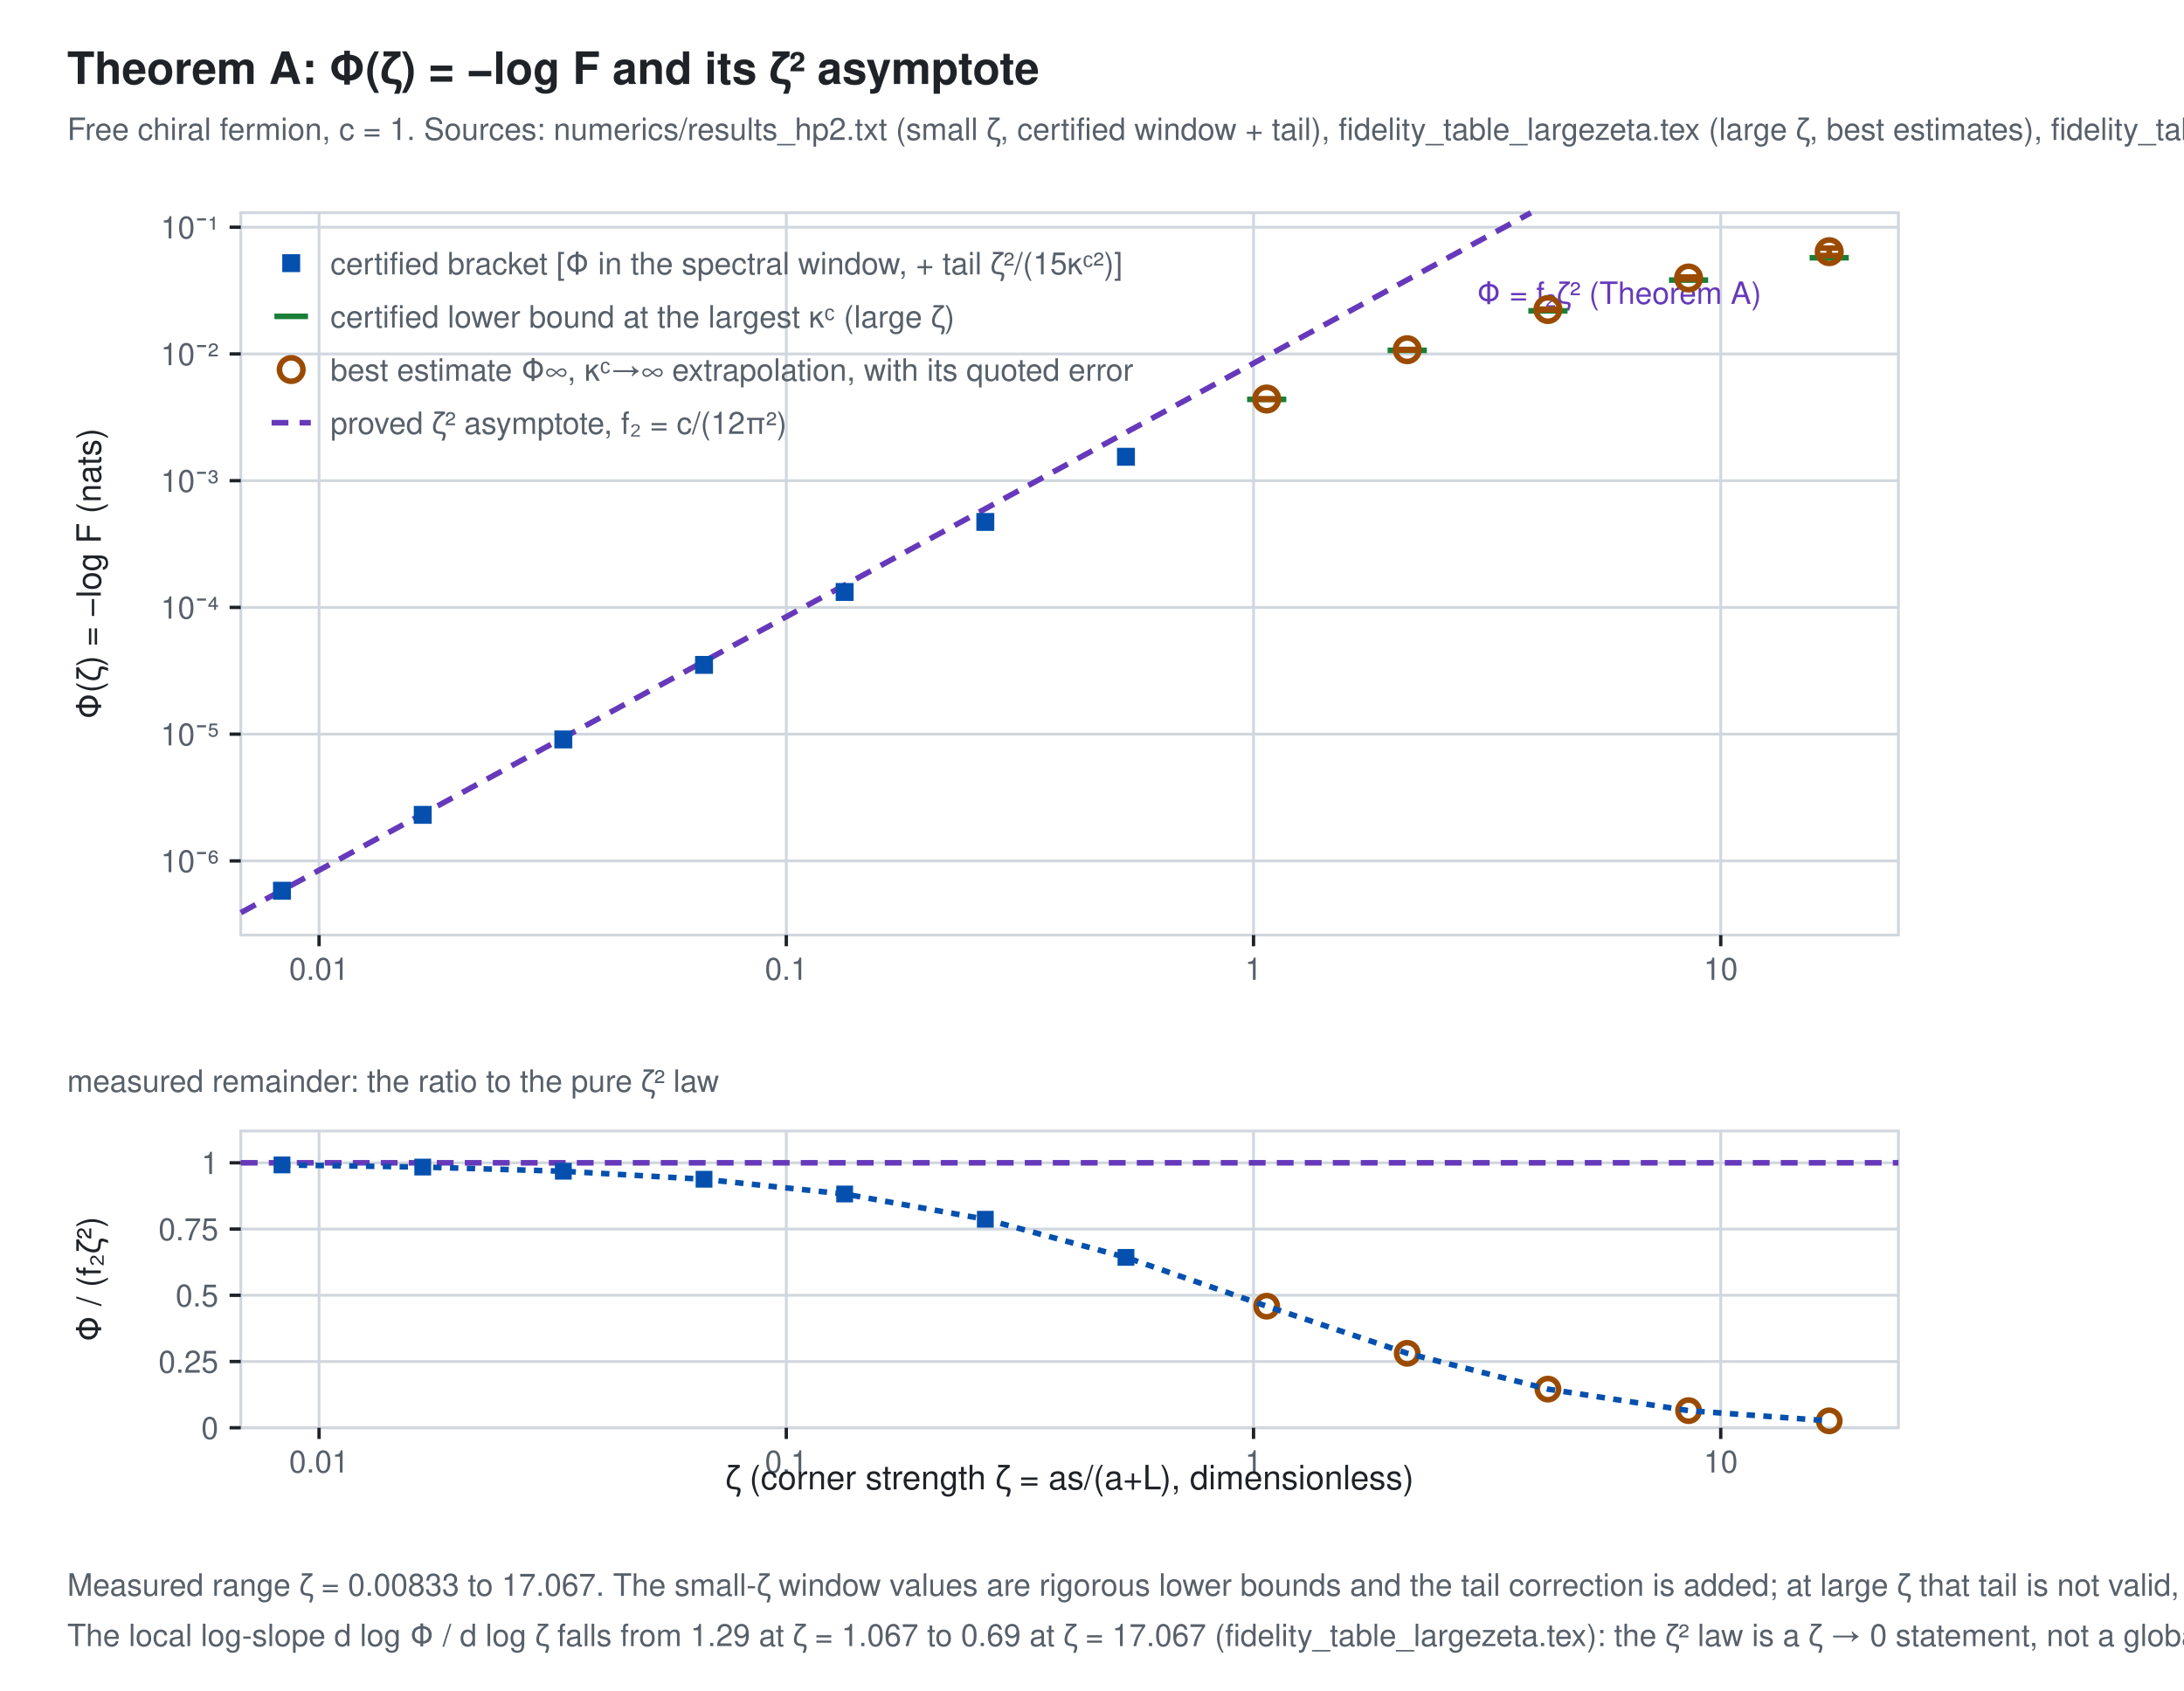
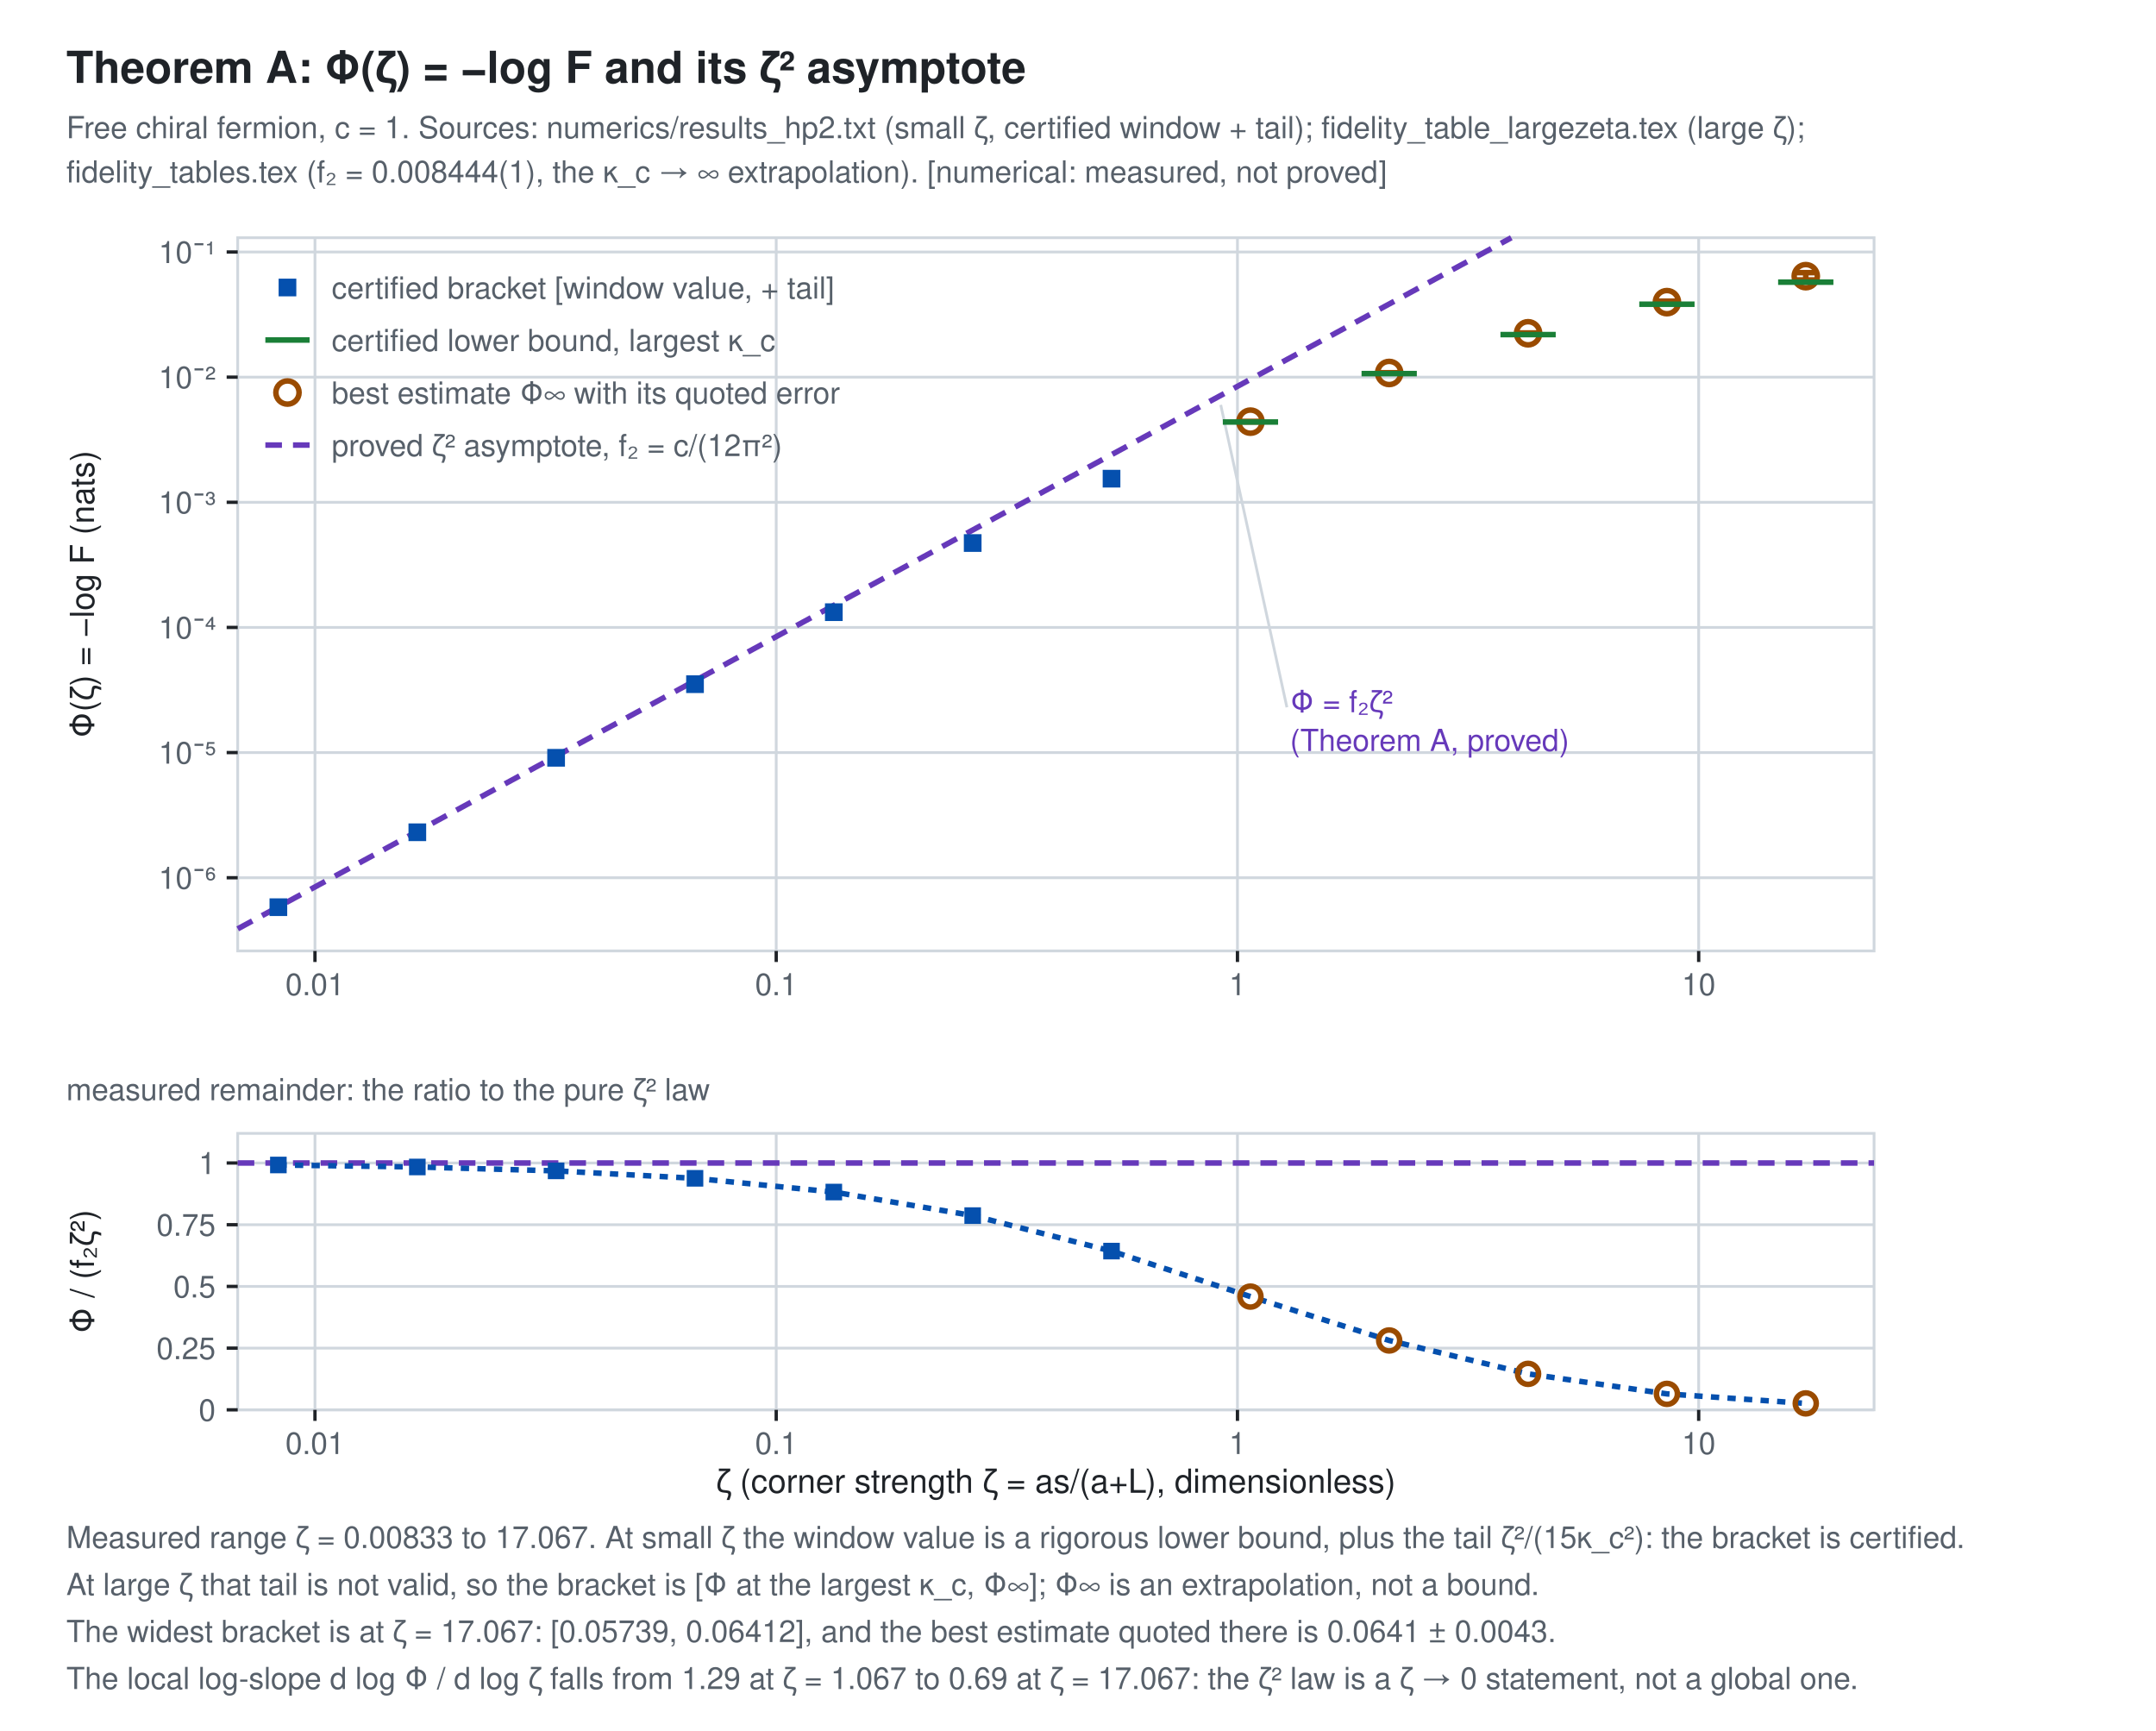
- <svg xmlns="http://www.w3.org/2000/svg" viewBox="0 0 780 604" width="780" height="604" role="img" aria-labelledby="t d">
+ <svg xmlns="http://www.w3.org/2000/svg" viewBox="0 0 780 626" width="780" height="626" role="img" aria-labelledby="t d">
  <defs>
    <marker id="ar-ink" viewBox="0 0 10 10" refX="9" refY="5" markerWidth="7" markerHeight="7" orient="auto-start-reverse">
      <path d="M 0 0 L 10 5 L 0 10 z" class="mk-ink" />
    </marker>
    <marker id="ar-c1" viewBox="0 0 10 10" refX="9" refY="5" markerWidth="7" markerHeight="7" orient="auto-start-reverse">
      <path d="M 0 0 L 10 5 L 0 10 z" class="mk-c1" />
    </marker>
    <marker id="ar-c2" viewBox="0 0 10 10" refX="9" refY="5" markerWidth="7" markerHeight="7" orient="auto-start-reverse">
      <path d="M 0 0 L 10 5 L 0 10 z" class="mk-c2" />
    </marker>
    <marker id="ar-c3" viewBox="0 0 10 10" refX="9" refY="5" markerWidth="7" markerHeight="7" orient="auto-start-reverse">
      <path d="M 0 0 L 10 5 L 0 10 z" class="mk-c3" />
    </marker>
    <marker id="ar-c4" viewBox="0 0 10 10" refX="9" refY="5" markerWidth="7" markerHeight="7" orient="auto-start-reverse">
      <path d="M 0 0 L 10 5 L 0 10 z" class="mk-c4" />
    </marker>
    <marker id="ar-c5" viewBox="0 0 10 10" refX="9" refY="5" markerWidth="7" markerHeight="7" orient="auto-start-reverse">
      <path d="M 0 0 L 10 5 L 0 10 z" class="mk-c5" />
    </marker>
  </defs>
  <style>
  text { font-family: ui-sans-serif, system-ui, -apple-system, "Segoe UI",
         Helvetica, Arial, sans-serif; font-size: 12px; }
  .ttl { font-size: 16px; font-weight: 600; }
  .sub, .tick, .note { font-size: 11px; }
  .lab { font-size: 12px; }
  .bold { font-weight: 600; }
  .axis { stroke-width: 1.2; fill: none; }
  .grid, .frame { stroke-width: 1; fill: none; }
  .soft { stroke: none; }
  .s1, .s2, .s3, .s4, .s5 { fill: none; stroke-width: 2; }
  .f1, .f2, .f3, .f4, .f5 { stroke: none; }
  .hole { fill: none; stroke-width: 2; }
  .dash { stroke-dasharray: 6 4; }
  .dot { stroke-dasharray: 2 3; }
text{fill:#1f2328;}.sub,.tick,.note{fill:#57606a;}.axis{stroke:#1f2328;}.grid,.frame{stroke:#d0d7de;}.soft{fill:#eaeef2;}.mk-ink{fill:#1f2328;}.s1{stroke:#0550ae;} .f1{fill:#0550ae;} .t1{fill:#0550ae;} .mk-c1{fill:#0550ae;}.s2{stroke:#9a4b00;} .f2{fill:#9a4b00;} .t2{fill:#9a4b00;} .mk-c2{fill:#9a4b00;}.s3{stroke:#1a7f37;} .f3{fill:#1a7f37;} .t3{fill:#1a7f37;} .mk-c3{fill:#1a7f37;}.s4{stroke:#6639ba;} .f4{fill:#6639ba;} .t4{fill:#6639ba;} .mk-c4{fill:#6639ba;}.s5{stroke:#a40e26;} .f5{fill:#a40e26;} .t5{fill:#a40e26;} .mk-c5{fill:#a40e26;}@media (prefers-color-scheme: dark){text{fill:#e6edf3;}.sub,.tick,.note{fill:#9198a1;}.axis{stroke:#e6edf3;}.grid,.frame{stroke:#3d444d;}.soft{fill:#21262d;}.mk-ink{fill:#e6edf3;}.s1{stroke:#79c0ff;} .f1{fill:#79c0ff;} .t1{fill:#79c0ff;} .mk-c1{fill:#79c0ff;}.s2{stroke:#f0a35e;} .f2{fill:#f0a35e;} .t2{fill:#f0a35e;} .mk-c2{fill:#f0a35e;}.s3{stroke:#56d364;} .f3{fill:#56d364;} .t3{fill:#56d364;} .mk-c3{fill:#56d364;}.s4{stroke:#d2a8ff;} .f4{fill:#d2a8ff;} .t4{fill:#d2a8ff;} .mk-c4{fill:#d2a8ff;}.s5{stroke:#ff8a8a;} .f5{fill:#ff8a8a;} .t5{fill:#ff8a8a;} .mk-c5{fill:#ff8a8a;}}</style>
  <text x="24.00" y="30.00" class="ttl" text-anchor="start">Theorem A: Φ(ζ) = −log F and its ζ² asymptote</text>
-   <text x="24.00" y="50.00" class="sub" text-anchor="start">Free chiral fermion, c = 1. Sources: numerics/results_hp2.txt (small ζ, certified window + tail), fidelity_table_largezeta.tex (large ζ, best estimates), fidelity_tables.tex (f₂ = 0.008444(1)).</text>
-   <line x1="113.95" y1="76.00" x2="113.95" y2="334.00" class="grid" />
-   <line x1="280.82" y1="76.00" x2="280.82" y2="334.00" class="grid" />
-   <line x1="447.69" y1="76.00" x2="447.69" y2="334.00" class="grid" />
-   <line x1="614.55" y1="76.00" x2="614.55" y2="334.00" class="grid" />
-   <line x1="86.00" y1="307.52" x2="678.00" y2="307.52" class="grid" />
-   <line x1="86.00" y1="262.24" x2="678.00" y2="262.24" class="grid" />
-   <line x1="86.00" y1="216.97" x2="678.00" y2="216.97" class="grid" />
-   <line x1="86.00" y1="171.70" x2="678.00" y2="171.70" class="grid" />
-   <line x1="86.00" y1="126.43" x2="678.00" y2="126.43" class="grid" />
-   <line x1="86.00" y1="81.16" x2="678.00" y2="81.16" class="grid" />
-   <rect x="86.00" y="76.00" width="592.00" height="258.00" rx="0" class="frame" />
-   <line x1="113.95" y1="334.00" x2="113.95" y2="338.00" class="axis" />
-   <text x="113.95" y="350.00" class="tick" text-anchor="middle">0.01</text>
-   <line x1="280.82" y1="334.00" x2="280.82" y2="338.00" class="axis" />
-   <text x="280.82" y="350.00" class="tick" text-anchor="middle">0.1</text>
-   <line x1="447.69" y1="334.00" x2="447.69" y2="338.00" class="axis" />
-   <text x="447.69" y="350.00" class="tick" text-anchor="middle">1</text>
-   <line x1="614.55" y1="334.00" x2="614.55" y2="338.00" class="axis" />
-   <text x="614.55" y="350.00" class="tick" text-anchor="middle">10</text>
-   <line x1="82.00" y1="307.52" x2="86.00" y2="307.52" class="axis" />
-   <text x="78.00" y="311.52" class="tick" text-anchor="end">10⁻⁶</text>
-   <line x1="82.00" y1="262.24" x2="86.00" y2="262.24" class="axis" />
-   <text x="78.00" y="266.24" class="tick" text-anchor="end">10⁻⁵</text>
-   <line x1="82.00" y1="216.97" x2="86.00" y2="216.97" class="axis" />
-   <text x="78.00" y="220.97" class="tick" text-anchor="end">10⁻⁴</text>
-   <line x1="82.00" y1="171.70" x2="86.00" y2="171.70" class="axis" />
-   <text x="78.00" y="175.70" class="tick" text-anchor="end">10⁻³</text>
-   <line x1="82.00" y1="126.43" x2="86.00" y2="126.43" class="axis" />
-   <text x="78.00" y="130.43" class="tick" text-anchor="end">10⁻²</text>
-   <line x1="82.00" y1="81.16" x2="86.00" y2="81.16" class="axis" />
-   <text x="78.00" y="85.16" class="tick" text-anchor="end">10⁻¹</text>
-   <text x="36.00" y="205.00" class="lab" text-anchor="middle" transform="rotate(-90 36.00 205.00)">Φ(ζ) = −log F   (nats)</text>
-   <polyline points="86.00,326.01 546.76,76.00" class="s4 dash" />
-   <text x="527.30" y="108.56" class="note t4" text-anchor="start">Φ = f₂ζ² (Theorem A)</text>
-   <line x1="100.71" y1="318.41" x2="100.71" y2="318.17" class="s1" />
-   <line x1="97.71" y1="318.41" x2="103.71" y2="318.41" class="s1" />
-   <line x1="97.71" y1="318.17" x2="103.71" y2="318.17" class="s1" />
-   <rect x="97.51" y="314.97" width="6.40" height="6.40" rx="0" class="f1" />
-   <line x1="150.98" y1="291.32" x2="150.98" y2="291.07" class="s1" />
-   <line x1="147.98" y1="291.32" x2="153.98" y2="291.32" class="s1" />
-   <line x1="147.98" y1="291.07" x2="153.98" y2="291.07" class="s1" />
-   <rect x="147.78" y="287.87" width="6.40" height="6.40" rx="0" class="f1" />
-   <line x1="201.19" y1="264.39" x2="201.19" y2="264.13" class="s1" />
-   <line x1="198.19" y1="264.39" x2="204.19" y2="264.39" class="s1" />
-   <line x1="198.19" y1="264.13" x2="204.19" y2="264.13" class="s1" />
-   <rect x="197.99" y="260.93" width="6.40" height="6.40" rx="0" class="f1" />
-   <line x1="251.44" y1="237.76" x2="251.44" y2="237.50" class="s1" />
-   <line x1="248.44" y1="237.76" x2="254.44" y2="237.76" class="s1" />
-   <line x1="248.44" y1="237.50" x2="254.44" y2="237.50" class="s1" />
-   <rect x="248.24" y="234.30" width="6.40" height="6.40" rx="0" class="f1" />
-   <line x1="301.66" y1="211.72" x2="301.66" y2="211.45" class="s1" />
-   <line x1="298.66" y1="211.72" x2="304.66" y2="211.72" class="s1" />
-   <line x1="298.66" y1="211.45" x2="304.66" y2="211.45" class="s1" />
-   <rect x="298.46" y="208.25" width="6.40" height="6.40" rx="0" class="f1" />
-   <line x1="351.90" y1="186.75" x2="351.90" y2="186.44" class="s1" />
-   <line x1="348.90" y1="186.75" x2="354.90" y2="186.75" class="s1" />
-   <line x1="348.90" y1="186.44" x2="354.90" y2="186.44" class="s1" />
-   <rect x="348.70" y="183.24" width="6.40" height="6.40" rx="0" class="f1" />
-   <line x1="402.13" y1="163.54" x2="402.13" y2="163.16" class="s1" />
-   <line x1="399.13" y1="163.54" x2="405.13" y2="163.54" class="s1" />
-   <line x1="399.13" y1="163.16" x2="405.13" y2="163.16" class="s1" />
-   <rect x="398.93" y="159.96" width="6.40" height="6.40" rx="0" class="f1" />
-   <line x1="445.39" y1="142.66" x2="459.39" y2="142.66" class="s3" />
-   <line x1="452.39" y1="142.62" x2="452.39" y2="142.44" class="s2" />
-   <line x1="448.39" y1="142.62" x2="456.39" y2="142.62" class="s2" />
-   <line x1="448.39" y1="142.44" x2="456.39" y2="142.44" class="s2" />
-   <circle cx="452.39" cy="142.53" r="4.20" class="hole s2" />
-   <line x1="495.58" y1="125.15" x2="509.58" y2="125.15" class="s3" />
-   <line x1="502.58" y1="125.01" x2="502.58" y2="124.83" class="s2" />
-   <line x1="498.58" y1="125.01" x2="506.58" y2="125.01" class="s2" />
-   <line x1="498.58" y1="124.83" x2="506.58" y2="124.83" class="s2" />
-   <circle cx="502.58" cy="124.92" r="4.20" class="hole s2" />
-   <line x1="545.83" y1="111.04" x2="559.83" y2="111.04" class="s3" />
-   <line x1="552.83" y1="110.69" x2="552.83" y2="110.44" class="s2" />
-   <line x1="548.83" y1="110.69" x2="556.83" y2="110.69" class="s2" />
-   <line x1="548.83" y1="110.44" x2="556.83" y2="110.44" class="s2" />
-   <circle cx="552.83" cy="110.56" r="4.20" class="hole s2" />
-   <line x1="596.06" y1="100.05" x2="610.06" y2="100.05" class="s3" />
-   <line x1="603.06" y1="99.66" x2="603.06" y2="98.95" class="s2" />
-   <line x1="599.06" y1="99.66" x2="607.06" y2="99.66" class="s2" />
-   <line x1="599.06" y1="98.95" x2="607.06" y2="98.95" class="s2" />
-   <circle cx="603.06" cy="99.30" r="4.20" class="hole s2" />
-   <line x1="646.29" y1="92.07" x2="660.29" y2="92.07" class="s3" />
-   <line x1="653.29" y1="91.27" x2="653.29" y2="88.63" class="s2" />
-   <line x1="649.29" y1="91.27" x2="657.29" y2="91.27" class="s2" />
-   <line x1="649.29" y1="88.63" x2="657.29" y2="88.63" class="s2" />
-   <circle cx="653.29" cy="89.90" r="4.20" class="hole s2" />
-   <rect x="100.80" y="90.80" width="6.40" height="6.40" rx="0" class="f1" />
-   <text x="118.00" y="98.00" class="note" text-anchor="start">certified bracket [Φ in the spectral window, + tail ζ²/(15κᶜ²)]</text>
-   <line x1="98.00" y1="113.00" x2="110.00" y2="113.00" class="s3" />
-   <text x="118.00" y="117.00" class="note" text-anchor="start">certified lower bound at the largest κᶜ (large ζ)</text>
-   <circle cx="104.00" cy="132.00" r="4.20" class="hole s2" />
-   <text x="118.00" y="136.00" class="note" text-anchor="start">best estimate Φ∞, κᶜ→∞ extrapolation, with its quoted error</text>
-   <line x1="97.00" y1="151.00" x2="111.00" y2="151.00" class="s4 dash" />
-   <text x="118.00" y="155.00" class="note" text-anchor="start">proved ζ² asymptote, f₂ = c/(12π²)</text>
-   <line x1="113.95" y1="404.00" x2="113.95" y2="510.00" class="grid" />
-   <line x1="280.82" y1="404.00" x2="280.82" y2="510.00" class="grid" />
-   <line x1="447.69" y1="404.00" x2="447.69" y2="510.00" class="grid" />
-   <line x1="614.55" y1="404.00" x2="614.55" y2="510.00" class="grid" />
+   <text x="24.00" y="50.00" class="sub" text-anchor="start">Free chiral fermion, c = 1. Sources: numerics/results_hp2.txt (small ζ, certified window + tail); fidelity_table_largezeta.tex (large ζ);</text>
+   <text x="24.00" y="66.00" class="sub" text-anchor="start">fidelity_tables.tex (f₂ = 0.008444(1), the κ_c → ∞ extrapolation). [numerical: measured, not proved]</text>
+   <line x1="113.95" y1="86.00" x2="113.95" y2="344.00" class="grid" />
+   <line x1="280.82" y1="86.00" x2="280.82" y2="344.00" class="grid" />
+   <line x1="447.69" y1="86.00" x2="447.69" y2="344.00" class="grid" />
+   <line x1="614.55" y1="86.00" x2="614.55" y2="344.00" class="grid" />
+   <line x1="86.00" y1="317.52" x2="678.00" y2="317.52" class="grid" />
+   <line x1="86.00" y1="272.24" x2="678.00" y2="272.24" class="grid" />
+   <line x1="86.00" y1="226.97" x2="678.00" y2="226.97" class="grid" />
+   <line x1="86.00" y1="181.70" x2="678.00" y2="181.70" class="grid" />
+   <line x1="86.00" y1="136.43" x2="678.00" y2="136.43" class="grid" />
+   <line x1="86.00" y1="91.16" x2="678.00" y2="91.16" class="grid" />
+   <rect x="86.00" y="86.00" width="592.00" height="258.00" rx="0" class="frame" />
+   <line x1="113.95" y1="344.00" x2="113.95" y2="348.00" class="axis" />
+   <text x="113.95" y="360.00" class="tick" text-anchor="middle">0.01</text>
+   <line x1="280.82" y1="344.00" x2="280.82" y2="348.00" class="axis" />
+   <text x="280.82" y="360.00" class="tick" text-anchor="middle">0.1</text>
+   <line x1="447.69" y1="344.00" x2="447.69" y2="348.00" class="axis" />
+   <text x="447.69" y="360.00" class="tick" text-anchor="middle">1</text>
+   <line x1="614.55" y1="344.00" x2="614.55" y2="348.00" class="axis" />
+   <text x="614.55" y="360.00" class="tick" text-anchor="middle">10</text>
+   <line x1="82.00" y1="317.52" x2="86.00" y2="317.52" class="axis" />
+   <text x="78.00" y="321.52" class="tick" text-anchor="end">10⁻⁶</text>
+   <line x1="82.00" y1="272.24" x2="86.00" y2="272.24" class="axis" />
+   <text x="78.00" y="276.24" class="tick" text-anchor="end">10⁻⁵</text>
+   <line x1="82.00" y1="226.97" x2="86.00" y2="226.97" class="axis" />
+   <text x="78.00" y="230.97" class="tick" text-anchor="end">10⁻⁴</text>
+   <line x1="82.00" y1="181.70" x2="86.00" y2="181.70" class="axis" />
+   <text x="78.00" y="185.70" class="tick" text-anchor="end">10⁻³</text>
+   <line x1="82.00" y1="136.43" x2="86.00" y2="136.43" class="axis" />
+   <text x="78.00" y="140.43" class="tick" text-anchor="end">10⁻²</text>
+   <line x1="82.00" y1="91.16" x2="86.00" y2="91.16" class="axis" />
+   <text x="78.00" y="95.16" class="tick" text-anchor="end">10⁻¹</text>
+   <text x="34.00" y="215.00" class="lab" text-anchor="middle" transform="rotate(-90 34.00 215.00)">Φ(ζ) = −log F   (nats)</text>
+   <polyline points="86.00,336.01 546.76,86.00" class="s4 dash" />
+   <line x1="465.58" y1="255.87" x2="441.64" y2="146.47" class="grid" />
+   <text x="466.70" y="257.66" class="note t4" text-anchor="start">Φ = f₂ζ²</text>
+   <text x="466.70" y="271.66" class="note t4" text-anchor="start">(Theorem A, proved)</text>
+   <line x1="100.71" y1="328.41" x2="100.71" y2="328.17" class="s1" />
+   <line x1="97.71" y1="328.41" x2="103.71" y2="328.41" class="s1" />
+   <line x1="97.71" y1="328.17" x2="103.71" y2="328.17" class="s1" />
+   <rect x="97.51" y="324.97" width="6.40" height="6.40" rx="0" class="f1" />
+   <line x1="150.98" y1="301.32" x2="150.98" y2="301.07" class="s1" />
+   <line x1="147.98" y1="301.32" x2="153.98" y2="301.32" class="s1" />
+   <line x1="147.98" y1="301.07" x2="153.98" y2="301.07" class="s1" />
+   <rect x="147.78" y="297.87" width="6.40" height="6.40" rx="0" class="f1" />
+   <line x1="201.19" y1="274.39" x2="201.19" y2="274.13" class="s1" />
+   <line x1="198.19" y1="274.39" x2="204.19" y2="274.39" class="s1" />
+   <line x1="198.19" y1="274.13" x2="204.19" y2="274.13" class="s1" />
+   <rect x="197.99" y="270.93" width="6.40" height="6.40" rx="0" class="f1" />
+   <line x1="251.44" y1="247.76" x2="251.44" y2="247.50" class="s1" />
+   <line x1="248.44" y1="247.76" x2="254.44" y2="247.76" class="s1" />
+   <line x1="248.44" y1="247.50" x2="254.44" y2="247.50" class="s1" />
+   <rect x="248.24" y="244.30" width="6.40" height="6.40" rx="0" class="f1" />
+   <line x1="301.66" y1="221.72" x2="301.66" y2="221.45" class="s1" />
+   <line x1="298.66" y1="221.72" x2="304.66" y2="221.72" class="s1" />
+   <line x1="298.66" y1="221.45" x2="304.66" y2="221.45" class="s1" />
+   <rect x="298.46" y="218.25" width="6.40" height="6.40" rx="0" class="f1" />
+   <line x1="351.90" y1="196.75" x2="351.90" y2="196.44" class="s1" />
+   <line x1="348.90" y1="196.75" x2="354.90" y2="196.75" class="s1" />
+   <line x1="348.90" y1="196.44" x2="354.90" y2="196.44" class="s1" />
+   <rect x="348.70" y="193.24" width="6.40" height="6.40" rx="0" class="f1" />
+   <line x1="402.13" y1="173.54" x2="402.13" y2="173.16" class="s1" />
+   <line x1="399.13" y1="173.54" x2="405.13" y2="173.54" class="s1" />
+   <line x1="399.13" y1="173.16" x2="405.13" y2="173.16" class="s1" />
+   <rect x="398.93" y="169.96" width="6.40" height="6.40" rx="0" class="f1" />
+   <line x1="452.39" y1="152.62" x2="452.39" y2="152.44" class="s2" />
+   <line x1="448.39" y1="152.62" x2="456.39" y2="152.62" class="s2" />
+   <line x1="448.39" y1="152.44" x2="456.39" y2="152.44" class="s2" />
+   <circle cx="452.39" cy="152.53" r="4.20" class="hole s2" />
+   <line x1="442.39" y1="152.66" x2="462.39" y2="152.66" class="s3" />
+   <line x1="502.58" y1="135.01" x2="502.58" y2="134.83" class="s2" />
+   <line x1="498.58" y1="135.01" x2="506.58" y2="135.01" class="s2" />
+   <line x1="498.58" y1="134.83" x2="506.58" y2="134.83" class="s2" />
+   <circle cx="502.58" cy="134.92" r="4.20" class="hole s2" />
+   <line x1="492.58" y1="135.15" x2="512.58" y2="135.15" class="s3" />
+   <line x1="552.83" y1="120.69" x2="552.83" y2="120.44" class="s2" />
+   <line x1="548.83" y1="120.69" x2="556.83" y2="120.69" class="s2" />
+   <line x1="548.83" y1="120.44" x2="556.83" y2="120.44" class="s2" />
+   <circle cx="552.83" cy="120.56" r="4.20" class="hole s2" />
+   <line x1="542.83" y1="121.04" x2="562.83" y2="121.04" class="s3" />
+   <line x1="603.06" y1="109.66" x2="603.06" y2="108.95" class="s2" />
+   <line x1="599.06" y1="109.66" x2="607.06" y2="109.66" class="s2" />
+   <line x1="599.06" y1="108.95" x2="607.06" y2="108.95" class="s2" />
+   <circle cx="603.06" cy="109.30" r="4.20" class="hole s2" />
+   <line x1="593.06" y1="110.05" x2="613.06" y2="110.05" class="s3" />
+   <line x1="653.29" y1="101.27" x2="653.29" y2="98.63" class="s2" />
+   <line x1="649.29" y1="101.27" x2="657.29" y2="101.27" class="s2" />
+   <line x1="649.29" y1="98.63" x2="657.29" y2="98.63" class="s2" />
+   <circle cx="653.29" cy="99.90" r="4.20" class="hole s2" />
+   <line x1="643.29" y1="102.07" x2="663.29" y2="102.07" class="s3" />
+   <rect x="100.80" y="100.80" width="6.40" height="6.40" rx="0" class="f1" />
+   <text x="120.00" y="108.00" class="note" text-anchor="start">certified bracket [window value, + tail]</text>
+   <line x1="96.00" y1="123.00" x2="112.00" y2="123.00" class="s3" />
+   <text x="120.00" y="127.00" class="note" text-anchor="start">certified lower bound, largest κ_c</text>
+   <circle cx="104.00" cy="142.00" r="4.20" class="hole s2" />
+   <text x="120.00" y="146.00" class="note" text-anchor="start">best estimate Φ∞ with its quoted error</text>
+   <line x1="96.00" y1="161.00" x2="112.00" y2="161.00" class="s4 dash" />
+   <text x="120.00" y="165.00" class="note" text-anchor="start">proved ζ² asymptote, f₂ = c/(12π²)</text>
+   <text x="24.00" y="398.00" class="note" text-anchor="start">measured remainder: the ratio to the pure ζ² law</text>
+   <line x1="113.95" y1="410.00" x2="113.95" y2="510.00" class="grid" />
+   <line x1="280.82" y1="410.00" x2="280.82" y2="510.00" class="grid" />
+   <line x1="447.69" y1="410.00" x2="447.69" y2="510.00" class="grid" />
+   <line x1="614.55" y1="410.00" x2="614.55" y2="510.00" class="grid" />
  <line x1="86.00" y1="510.00" x2="678.00" y2="510.00" class="grid" />
-   <line x1="86.00" y1="486.34" x2="678.00" y2="486.34" class="grid" />
-   <line x1="86.00" y1="462.68" x2="678.00" y2="462.68" class="grid" />
-   <line x1="86.00" y1="439.02" x2="678.00" y2="439.02" class="grid" />
-   <line x1="86.00" y1="415.36" x2="678.00" y2="415.36" class="grid" />
-   <rect x="86.00" y="404.00" width="592.00" height="106.00" rx="0" class="frame" />
+   <line x1="86.00" y1="487.68" x2="678.00" y2="487.68" class="grid" />
+   <line x1="86.00" y1="465.36" x2="678.00" y2="465.36" class="grid" />
+   <line x1="86.00" y1="443.04" x2="678.00" y2="443.04" class="grid" />
+   <line x1="86.00" y1="420.71" x2="678.00" y2="420.71" class="grid" />
+   <rect x="86.00" y="410.00" width="592.00" height="100.00" rx="0" class="frame" />
  <line x1="113.95" y1="510.00" x2="113.95" y2="514.00" class="axis" />
  <text x="113.95" y="526.00" class="tick" text-anchor="middle">0.01</text>
  <line x1="280.82" y1="510.00" x2="280.82" y2="514.00" class="axis" />
  <text x="280.82" y="526.00" class="tick" text-anchor="middle">0.1</text>
  <line x1="447.69" y1="510.00" x2="447.69" y2="514.00" class="axis" />
  <text x="447.69" y="526.00" class="tick" text-anchor="middle">1</text>
  <line x1="614.55" y1="510.00" x2="614.55" y2="514.00" class="axis" />
  <text x="614.55" y="526.00" class="tick" text-anchor="middle">10</text>
  <line x1="82.00" y1="510.00" x2="86.00" y2="510.00" class="axis" />
  <text x="78.00" y="514.00" class="tick" text-anchor="end">0</text>
-   <line x1="82.00" y1="486.34" x2="86.00" y2="486.34" class="axis" />
-   <text x="78.00" y="490.34" class="tick" text-anchor="end">0.25</text>
-   <line x1="82.00" y1="462.68" x2="86.00" y2="462.68" class="axis" />
-   <text x="78.00" y="466.68" class="tick" text-anchor="end">0.5</text>
-   <line x1="82.00" y1="439.02" x2="86.00" y2="439.02" class="axis" />
-   <text x="78.00" y="443.02" class="tick" text-anchor="end">0.75</text>
-   <line x1="82.00" y1="415.36" x2="86.00" y2="415.36" class="axis" />
-   <text x="78.00" y="419.36" class="tick" text-anchor="end">1</text>
-   <text x="36.00" y="457.00" class="lab" text-anchor="middle" transform="rotate(-90 36.00 457.00)">Φ / (f₂ζ²)</text>
-   <text x="24.00" y="390.00" class="note" text-anchor="start">measured remainder: the ratio to the pure ζ² law</text>
-   <polyline points="86.00,415.36 678.00,415.36" class="s4 dash" />
-   <rect x="97.71" y="413.12" width="6.00" height="6.00" rx="0" class="f1" />
-   <rect x="147.98" y="413.88" width="6.00" height="6.00" rx="0" class="f1" />
-   <rect x="198.19" y="415.37" width="6.00" height="6.00" rx="0" class="f1" />
-   <rect x="248.44" y="418.23" width="6.00" height="6.00" rx="0" class="f1" />
-   <rect x="298.66" y="423.50" width="6.00" height="6.00" rx="0" class="f1" />
-   <rect x="348.90" y="432.52" width="6.00" height="6.00" rx="0" class="f1" />
-   <rect x="399.13" y="446.14" width="6.00" height="6.00" rx="0" class="f1" />
-   <circle cx="452.39" cy="466.58" r="3.80" class="hole s2" />
-   <circle cx="502.58" cy="483.40" r="3.80" class="hole s2" />
-   <circle cx="552.83" cy="496.20" r="3.80" class="hole s2" />
-   <circle cx="603.06" cy="503.88" r="3.80" class="hole s2" />
-   <circle cx="653.29" cy="507.53" r="3.80" class="hole s2" />
-   <polyline points="100.71,416.12 150.98,416.88 201.19,418.37 251.44,421.23 301.66,426.50 351.90,435.52 402.13,449.14 452.39,466.58 502.58,483.40 552.83,496.20 603.06,503.88 653.29,507.53" class="s1" stroke-width="1" stroke-dasharray="3 3" />
-   <text x="382.00" y="532.00" class="lab" text-anchor="middle">ζ   (corner strength ζ = as/(a+L), dimensionless)</text>
-   <text x="24.00" y="570.00" class="note" text-anchor="start">Measured range ζ = 0.00833 to 17.067. The small-ζ window values are rigorous lower bounds and the tail correction is added; at large ζ that tail is not valid, so the bracket is [Φ at κᶜ(max), Φ∞].</text>
-   <text x="24.00" y="588.00" class="note" text-anchor="start">The local log-slope d log Φ / d log ζ falls from 1.29 at ζ = 1.067 to 0.69 at ζ = 17.067 (fidelity_table_largezeta.tex): the ζ² law is a ζ → 0 statement, not a global one.</text>
+   <line x1="82.00" y1="487.68" x2="86.00" y2="487.68" class="axis" />
+   <text x="78.00" y="491.68" class="tick" text-anchor="end">0.25</text>
+   <line x1="82.00" y1="465.36" x2="86.00" y2="465.36" class="axis" />
+   <text x="78.00" y="469.36" class="tick" text-anchor="end">0.5</text>
+   <line x1="82.00" y1="443.04" x2="86.00" y2="443.04" class="axis" />
+   <text x="78.00" y="447.04" class="tick" text-anchor="end">0.75</text>
+   <line x1="82.00" y1="420.71" x2="86.00" y2="420.71" class="axis" />
+   <text x="78.00" y="424.71" class="tick" text-anchor="end">1</text>
+   <text x="34.00" y="460.00" class="lab" text-anchor="middle" transform="rotate(-90 34.00 460.00)">Φ / (f₂ζ²)</text>
+   <polyline points="86.00,420.71 678.00,420.71" class="s4 dash" />
+   <polyline points="100.71,421.43 150.98,422.15 201.19,423.56 251.44,426.25 301.66,431.22 351.90,439.74 402.13,452.58 452.39,469.04 502.58,484.91 552.83,496.99 603.06,504.23 653.29,507.67" class="s1" stroke-width="1" stroke-dasharray="3 3" />
+   <rect x="97.71" y="418.43" width="6.00" height="6.00" rx="0" class="f1" />
+   <rect x="147.98" y="419.15" width="6.00" height="6.00" rx="0" class="f1" />
+   <rect x="198.19" y="420.56" width="6.00" height="6.00" rx="0" class="f1" />
+   <rect x="248.44" y="423.25" width="6.00" height="6.00" rx="0" class="f1" />
+   <rect x="298.66" y="428.22" width="6.00" height="6.00" rx="0" class="f1" />
+   <rect x="348.90" y="436.74" width="6.00" height="6.00" rx="0" class="f1" />
+   <rect x="399.13" y="449.58" width="6.00" height="6.00" rx="0" class="f1" />
+   <circle cx="452.39" cy="469.04" r="3.80" class="hole s2" />
+   <circle cx="502.58" cy="484.91" r="3.80" class="hole s2" />
+   <circle cx="552.83" cy="496.99" r="3.80" class="hole s2" />
+   <circle cx="603.06" cy="504.23" r="3.80" class="hole s2" />
+   <circle cx="653.29" cy="507.67" r="3.80" class="hole s2" />
+   <text x="382.00" y="540.00" class="lab" text-anchor="middle">ζ   (corner strength ζ = as/(a+L), dimensionless)</text>
+   <text x="24.00" y="560.00" class="note" text-anchor="start">Measured range ζ = 0.00833 to 17.067. At small ζ the window value is a rigorous lower bound, plus the tail ζ²/(15κ_c²): the bracket is certified.</text>
+   <text x="24.00" y="577.00" class="note" text-anchor="start">At large ζ that tail is not valid, so the bracket is [Φ at the largest κ_c, Φ∞]; Φ∞ is an extrapolation, not a bound.</text>
+   <text x="24.00" y="594.00" class="note" text-anchor="start">The widest bracket is at ζ = 17.067: [0.05739, 0.06412], and the best estimate quoted there is 0.0641 ± 0.0043.</text>
+   <text x="24.00" y="611.00" class="note" text-anchor="start">The local log-slope d log Φ / d log ζ falls from 1.29 at ζ = 1.067 to 0.69 at ζ = 17.067: the ζ² law is a ζ → 0 statement, not a global one.</text>
</svg>
